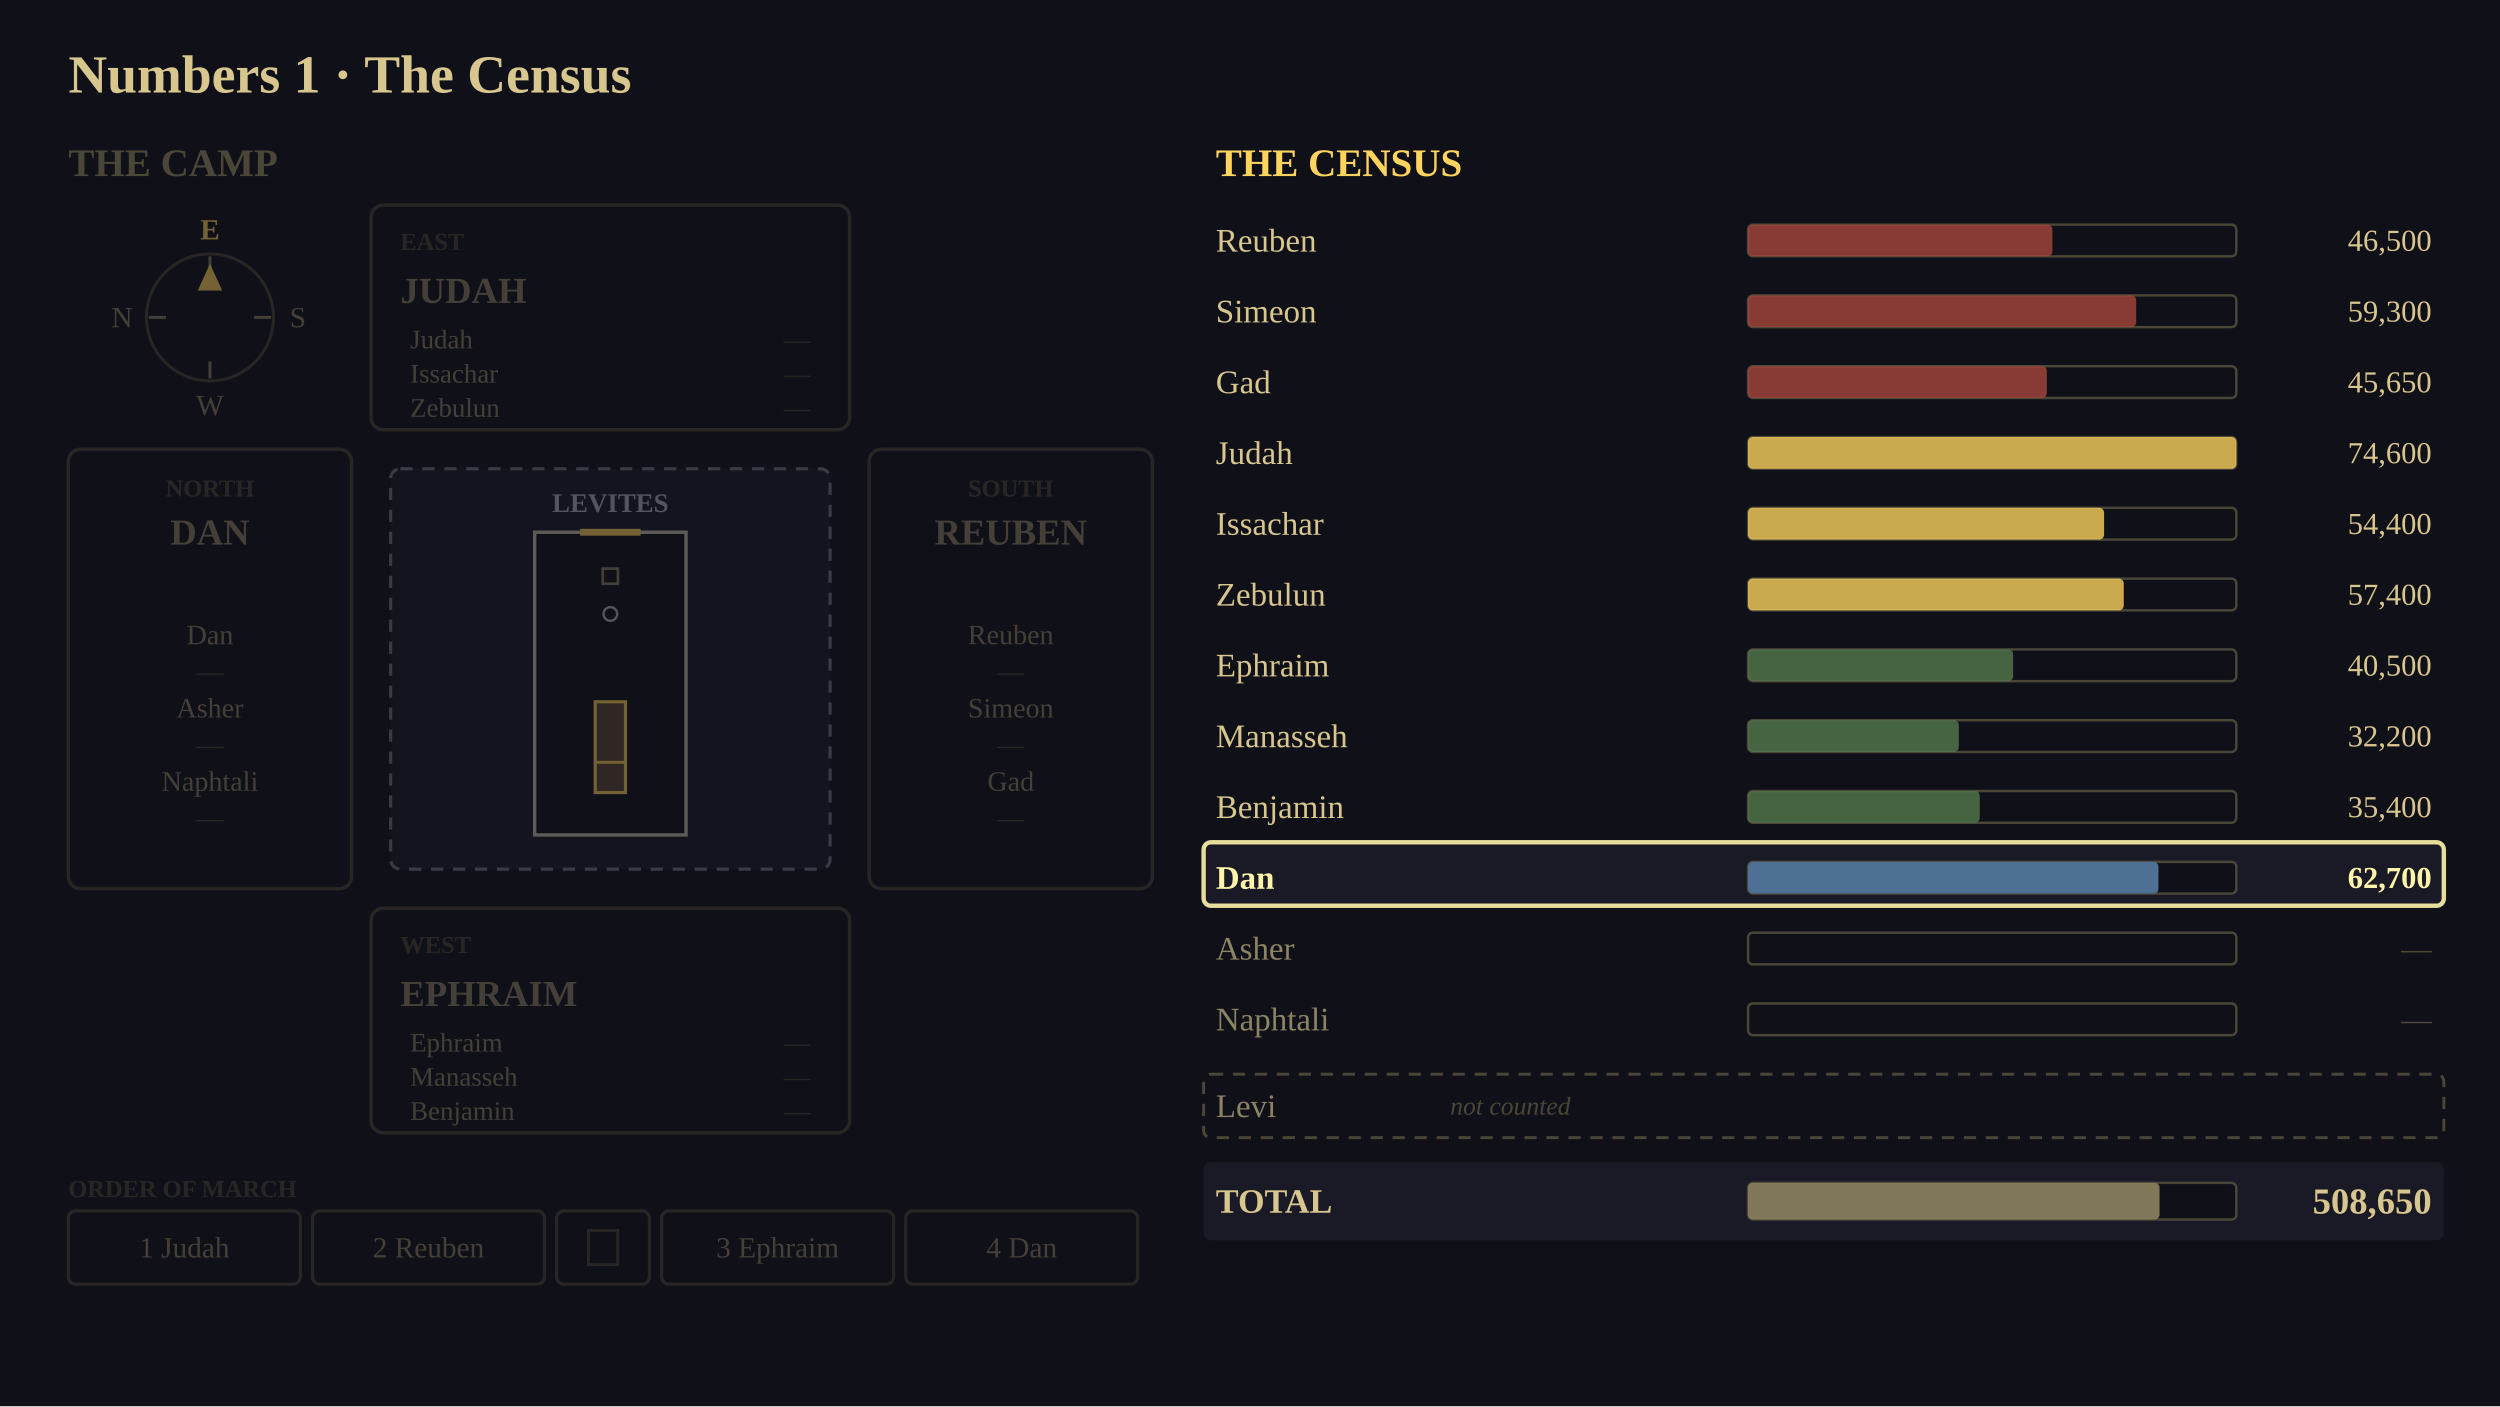
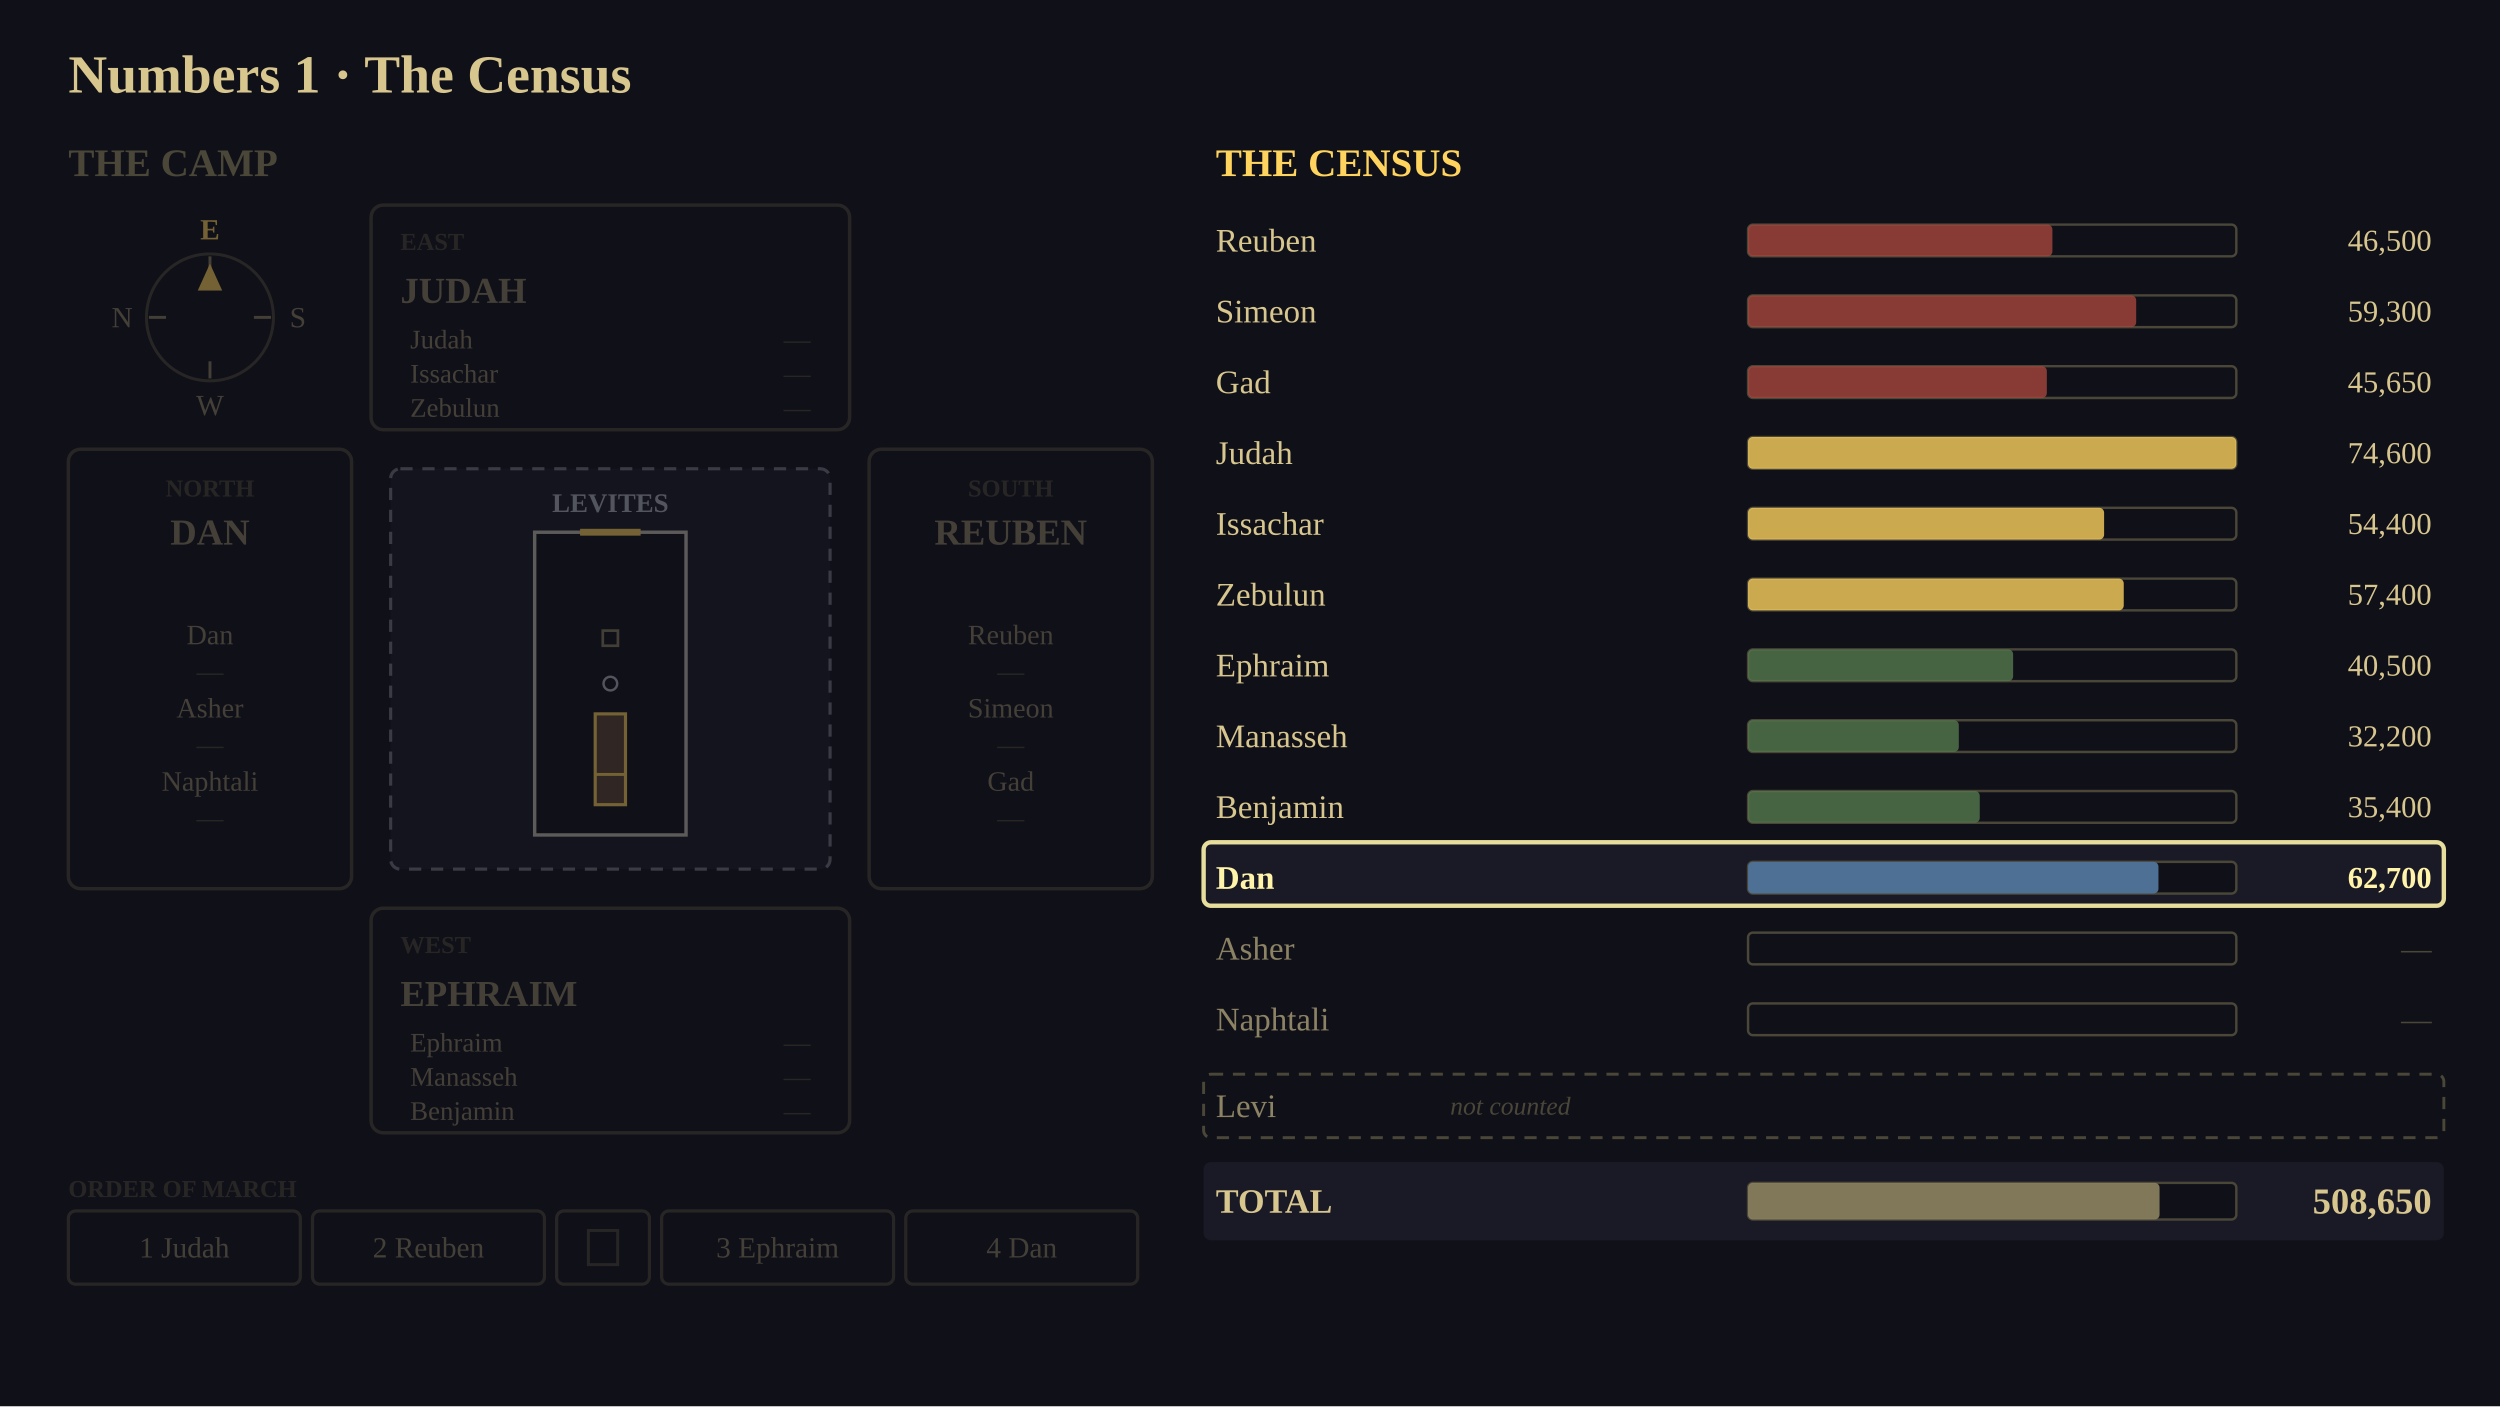
<svg xmlns="http://www.w3.org/2000/svg" viewBox="0 0 1024 576" width="1024" height="576" font-family="Georgia, 'Times New Roman', serif">
  <rect x="0" y="0" width="1024" height="576" fill="rgb(16,16,24)" />
  <text x="28" y="24" font-size="22" text-anchor="start" dominant-baseline="text-before-edge" fill="rgb(216,198,143)" font-family="Georgia, 'Times New Roman', serif" font-weight="bold">Numbers 1 · The Census</text>
  <text x="28" y="62" font-size="16" text-anchor="start" dominant-baseline="text-before-edge" fill="rgb(74,70,56)" font-family="Georgia, 'Times New Roman', serif" font-weight="bold">THE CAMP</text>
  <g opacity="0.42">
    <circle cx="86" cy="130" r="26" fill="none" stroke="rgb(74,70,56)" stroke-width="1.2" />
    <line x1="86" y1="112" x2="86" y2="105" stroke="rgb(138,129,95)" stroke-width="1.2" />
    <text x="86" y="94" font-size="12" text-anchor="middle" dominant-baseline="central" fill="rgb(255,212,94)" font-family="Georgia, 'Times New Roman', serif" font-weight="bold">E</text>
    <line x1="86" y1="148" x2="86" y2="155" stroke="rgb(138,129,95)" stroke-width="1.2" />
    <text x="86" y="166" font-size="12" text-anchor="middle" dominant-baseline="central" fill="rgb(140,130,100)" font-family="Georgia, 'Times New Roman', serif">W</text>
    <line x1="68" y1="130" x2="61" y2="130" stroke="rgb(138,129,95)" stroke-width="1.2" />
    <text x="50" y="130" font-size="12" text-anchor="middle" dominant-baseline="central" fill="rgb(140,130,100)" font-family="Georgia, 'Times New Roman', serif">N</text>
    <line x1="104" y1="130" x2="111" y2="130" stroke="rgb(138,129,95)" stroke-width="1.2" />
    <text x="122" y="130" font-size="12" text-anchor="middle" dominant-baseline="central" fill="rgb(140,130,100)" font-family="Georgia, 'Times New Roman', serif">S</text>
    <polygon points="86,108 81,119 91,119" fill="rgb(255,212,94)" />
    <rect x="152" y="84" width="196" height="92" rx="5" fill="rgb(16,16,24)" stroke="rgb(74,70,56)" stroke-width="1.4" />
    <text x="164" y="99" font-size="10" text-anchor="start" dominant-baseline="central" fill="rgb(74,70,56)" font-family="Georgia, 'Times New Roman', serif" font-weight="bold">EAST</text>
    <text x="164" y="119" font-size="15" text-anchor="start" dominant-baseline="central" fill="rgb(140,130,100)" font-family="Georgia, 'Times New Roman', serif" font-weight="bold">JUDAH</text>
    <text x="168" y="139" font-size="11" text-anchor="start" dominant-baseline="central" fill="rgb(140,130,100)" font-family="Georgia, 'Times New Roman', serif">Judah</text>
    <text x="332" y="139" font-size="11" text-anchor="end" dominant-baseline="central" fill="rgb(74,70,56)" font-family="Georgia, 'Times New Roman', serif">—</text>
    <text x="168" y="153" font-size="11" text-anchor="start" dominant-baseline="central" fill="rgb(140,130,100)" font-family="Georgia, 'Times New Roman', serif">Issachar</text>
    <text x="332" y="153" font-size="11" text-anchor="end" dominant-baseline="central" fill="rgb(74,70,56)" font-family="Georgia, 'Times New Roman', serif">—</text>
    <text x="168" y="167" font-size="11" text-anchor="start" dominant-baseline="central" fill="rgb(140,130,100)" font-family="Georgia, 'Times New Roman', serif">Zebulun</text>
    <text x="332" y="167" font-size="11" text-anchor="end" dominant-baseline="central" fill="rgb(74,70,56)" font-family="Georgia, 'Times New Roman', serif">—</text>
    <rect x="152" y="372" width="196" height="92" rx="5" fill="rgb(16,16,24)" stroke="rgb(74,70,56)" stroke-width="1.4" />
    <text x="164" y="387" font-size="10" text-anchor="start" dominant-baseline="central" fill="rgb(74,70,56)" font-family="Georgia, 'Times New Roman', serif" font-weight="bold">WEST</text>
    <text x="164" y="407" font-size="15" text-anchor="start" dominant-baseline="central" fill="rgb(140,130,100)" font-family="Georgia, 'Times New Roman', serif" font-weight="bold">EPHRAIM</text>
    <text x="168" y="427" font-size="11" text-anchor="start" dominant-baseline="central" fill="rgb(140,130,100)" font-family="Georgia, 'Times New Roman', serif">Ephraim</text>
    <text x="332" y="427" font-size="11" text-anchor="end" dominant-baseline="central" fill="rgb(74,70,56)" font-family="Georgia, 'Times New Roman', serif">—</text>
    <text x="168" y="441" font-size="11" text-anchor="start" dominant-baseline="central" fill="rgb(140,130,100)" font-family="Georgia, 'Times New Roman', serif">Manasseh</text>
    <text x="332" y="441" font-size="11" text-anchor="end" dominant-baseline="central" fill="rgb(74,70,56)" font-family="Georgia, 'Times New Roman', serif">—</text>
    <text x="168" y="455" font-size="11" text-anchor="start" dominant-baseline="central" fill="rgb(140,130,100)" font-family="Georgia, 'Times New Roman', serif">Benjamin</text>
    <text x="332" y="455" font-size="11" text-anchor="end" dominant-baseline="central" fill="rgb(74,70,56)" font-family="Georgia, 'Times New Roman', serif">—</text>
    <rect x="28" y="184" width="116" height="180" rx="5" fill="rgb(16,16,24)" stroke="rgb(74,70,56)" stroke-width="1.4" />
    <text x="86" y="200" font-size="10" text-anchor="middle" dominant-baseline="central" fill="rgb(74,70,56)" font-family="Georgia, 'Times New Roman', serif" font-weight="bold">NORTH</text>
    <text x="86" y="218" font-size="15" text-anchor="middle" dominant-baseline="central" fill="rgb(140,130,100)" font-family="Georgia, 'Times New Roman', serif" font-weight="bold">DAN</text>
    <text x="86" y="260" font-size="11.5" text-anchor="middle" dominant-baseline="central" fill="rgb(140,130,100)" font-family="Georgia, 'Times New Roman', serif">Dan</text>
    <text x="86" y="275" font-size="11" text-anchor="middle" dominant-baseline="central" fill="rgb(74,70,56)" font-family="Georgia, 'Times New Roman', serif">—</text>
    <text x="86" y="290" font-size="11.5" text-anchor="middle" dominant-baseline="central" fill="rgb(140,130,100)" font-family="Georgia, 'Times New Roman', serif">Asher</text>
    <text x="86" y="305" font-size="11" text-anchor="middle" dominant-baseline="central" fill="rgb(74,70,56)" font-family="Georgia, 'Times New Roman', serif">—</text>
    <text x="86" y="320" font-size="11.5" text-anchor="middle" dominant-baseline="central" fill="rgb(140,130,100)" font-family="Georgia, 'Times New Roman', serif">Naphtali</text>
    <text x="86" y="335" font-size="11" text-anchor="middle" dominant-baseline="central" fill="rgb(74,70,56)" font-family="Georgia, 'Times New Roman', serif">—</text>
    <rect x="356" y="184" width="116" height="180" rx="5" fill="rgb(16,16,24)" stroke="rgb(74,70,56)" stroke-width="1.4" />
    <text x="414" y="200" font-size="10" text-anchor="middle" dominant-baseline="central" fill="rgb(74,70,56)" font-family="Georgia, 'Times New Roman', serif" font-weight="bold">SOUTH</text>
    <text x="414" y="218" font-size="15" text-anchor="middle" dominant-baseline="central" fill="rgb(140,130,100)" font-family="Georgia, 'Times New Roman', serif" font-weight="bold">REUBEN</text>
    <text x="414" y="260" font-size="11.5" text-anchor="middle" dominant-baseline="central" fill="rgb(140,130,100)" font-family="Georgia, 'Times New Roman', serif">Reuben</text>
    <text x="414" y="275" font-size="11" text-anchor="middle" dominant-baseline="central" fill="rgb(74,70,56)" font-family="Georgia, 'Times New Roman', serif">—</text>
    <text x="414" y="290" font-size="11.5" text-anchor="middle" dominant-baseline="central" fill="rgb(140,130,100)" font-family="Georgia, 'Times New Roman', serif">Simeon</text>
    <text x="414" y="305" font-size="11" text-anchor="middle" dominant-baseline="central" fill="rgb(74,70,56)" font-family="Georgia, 'Times New Roman', serif">—</text>
    <text x="414" y="320" font-size="11.5" text-anchor="middle" dominant-baseline="central" fill="rgb(140,130,100)" font-family="Georgia, 'Times New Roman', serif">Gad</text>
    <text x="414" y="335" font-size="11" text-anchor="middle" dominant-baseline="central" fill="rgb(74,70,56)" font-family="Georgia, 'Times New Roman', serif">—</text>
    <rect x="160" y="192" width="180" height="164" rx="4" fill="rgb(26,26,38)" />
    <rect x="160" y="192" width="180" height="164" rx="4" fill="none" stroke="rgb(176, 180, 190)" stroke-width="1.3" stroke-opacity="0.6" stroke-dasharray="5 4" />
    <text x="250" y="206" font-size="11" text-anchor="middle" dominant-baseline="central" fill="rgb(176,180,190)" font-family="Georgia, 'Times New Roman', serif" font-weight="bold">LEVITES</text>
    <rect x="219" y="218" width="62" height="124" fill="rgb(16,16,24)" stroke="rgb(200,196,178)" stroke-width="1.4" />
    <line x1="237.6" y1="218" x2="262.4" y2="218" stroke="rgb(255,212,94)" stroke-width="2.8" />
-     <rect x="246.9" y="232.88" width="6.2" height="6.2" fill="none" stroke="rgb(138,129,95)" stroke-width="1.1" />
-     <circle cx="250" cy="251.48" r="2.8" fill="none" stroke="rgb(176,180,190)" stroke-width="1" />
-     <rect x="243.8" y="287.44" width="12.4" height="37.2" fill="rgb(120,88,58)" fill-opacity="0.745" stroke="rgb(255,212,94)" stroke-width="1.3" />
-     <line x1="243.8" y1="312.24" x2="256.2" y2="312.24" stroke="rgb(255,212,94)" stroke-width="1.2" />
+     <rect x="246.9" y="258.3" width="6.2" height="6.2" fill="none" stroke="rgb(138,129,95)" stroke-width="1.1" />
+     <circle cx="250" cy="280" r="2.8" fill="none" stroke="rgb(176,180,190)" stroke-width="1" />
+     <rect x="243.8" y="292.4" width="12.4" height="37.2" fill="rgb(120,88,58)" fill-opacity="0.745" stroke="rgb(255,212,94)" stroke-width="1.3" />
+     <line x1="243.8" y1="317.2" x2="256.2" y2="317.2" stroke="rgb(255,212,94)" stroke-width="1.2" />
    <text x="28" y="484" font-size="10" text-anchor="start" dominant-baseline="text-before-edge" fill="rgb(74,70,56)" font-family="Georgia, 'Times New Roman', serif" font-weight="bold">ORDER OF MARCH</text>
    <rect x="28" y="496" width="95" height="30" rx="3" fill="rgb(16,16,24)" stroke="rgb(74,70,56)" stroke-width="1.3" />
    <text x="75.5" y="511" font-size="12" text-anchor="middle" dominant-baseline="central" fill="rgb(140,130,100)" font-family="Georgia, 'Times New Roman', serif">1  Judah</text>
    <rect x="128" y="496" width="95" height="30" rx="3" fill="rgb(16,16,24)" stroke="rgb(74,70,56)" stroke-width="1.3" />
    <text x="175.5" y="511" font-size="12" text-anchor="middle" dominant-baseline="central" fill="rgb(140,130,100)" font-family="Georgia, 'Times New Roman', serif">2  Reuben</text>
    <rect x="271" y="496" width="95" height="30" rx="3" fill="rgb(16,16,24)" stroke="rgb(74,70,56)" stroke-width="1.3" />
    <text x="318.5" y="511" font-size="12" text-anchor="middle" dominant-baseline="central" fill="rgb(140,130,100)" font-family="Georgia, 'Times New Roman', serif">3  Ephraim</text>
    <rect x="371" y="496" width="95" height="30" rx="3" fill="rgb(16,16,24)" stroke="rgb(74,70,56)" stroke-width="1.3" />
    <text x="418.5" y="511" font-size="12" text-anchor="middle" dominant-baseline="central" fill="rgb(140,130,100)" font-family="Georgia, 'Times New Roman', serif">4  Dan</text>
    <rect x="228" y="496" width="38" height="30" rx="3" fill="rgb(16,16,24)" stroke="rgb(74,70,56)" stroke-width="1.3" />
    <rect x="241" y="504" width="12" height="14" fill="none" stroke="rgb(74,70,56)" stroke-width="1.2" />
  </g>
  <text x="498" y="62" font-size="16" text-anchor="start" dominant-baseline="text-before-edge" fill="rgb(255,212,94)" font-family="Georgia, 'Times New Roman', serif" font-weight="bold">THE CENSUS</text>
  <text x="498" y="98.5" font-size="13.5" text-anchor="start" dominant-baseline="central" fill="rgb(216,198,143)" font-family="Georgia, 'Times New Roman', serif">Reuben</text>
  <rect x="716" y="92" width="200" height="13" rx="2" fill="rgb(16,16,24)" stroke="rgb(74,70,56)" stroke-width="1" />
  <rect x="716" y="92" width="124.66" height="13" rx="2" fill="rgb(170,70,60)" fill-opacity="0.784" />
  <text x="996" y="98.5" font-size="12.5" text-anchor="end" dominant-baseline="central" fill="rgb(216,198,143)" font-family="Georgia, 'Times New Roman', serif">46,500</text>
  <text x="498" y="127.5" font-size="13.5" text-anchor="start" dominant-baseline="central" fill="rgb(216,198,143)" font-family="Georgia, 'Times New Roman', serif">Simeon</text>
  <rect x="716" y="121" width="200" height="13" rx="2" fill="rgb(16,16,24)" stroke="rgb(74,70,56)" stroke-width="1" />
  <rect x="716" y="121" width="158.98" height="13" rx="2" fill="rgb(170,70,60)" fill-opacity="0.784" />
  <text x="996" y="127.5" font-size="12.5" text-anchor="end" dominant-baseline="central" fill="rgb(216,198,143)" font-family="Georgia, 'Times New Roman', serif">59,300</text>
  <text x="498" y="156.5" font-size="13.5" text-anchor="start" dominant-baseline="central" fill="rgb(216,198,143)" font-family="Georgia, 'Times New Roman', serif">Gad</text>
  <rect x="716" y="150" width="200" height="13" rx="2" fill="rgb(16,16,24)" stroke="rgb(74,70,56)" stroke-width="1" />
  <rect x="716" y="150" width="122.39" height="13" rx="2" fill="rgb(170,70,60)" fill-opacity="0.784" />
  <text x="996" y="156.5" font-size="12.5" text-anchor="end" dominant-baseline="central" fill="rgb(216,198,143)" font-family="Georgia, 'Times New Roman', serif">45,650</text>
  <text x="498" y="185.5" font-size="13.5" text-anchor="start" dominant-baseline="central" fill="rgb(216,198,143)" font-family="Georgia, 'Times New Roman', serif">Judah</text>
  <rect x="716" y="179" width="200" height="13" rx="2" fill="rgb(16,16,24)" stroke="rgb(74,70,56)" stroke-width="1" />
  <rect x="716" y="179" width="200" height="13" rx="2" fill="rgb(255,212,94)" fill-opacity="0.784" />
  <text x="996" y="185.5" font-size="12.5" text-anchor="end" dominant-baseline="central" fill="rgb(216,198,143)" font-family="Georgia, 'Times New Roman', serif">74,600</text>
  <text x="498" y="214.5" font-size="13.5" text-anchor="start" dominant-baseline="central" fill="rgb(216,198,143)" font-family="Georgia, 'Times New Roman', serif">Issachar</text>
  <rect x="716" y="208" width="200" height="13" rx="2" fill="rgb(16,16,24)" stroke="rgb(74,70,56)" stroke-width="1" />
  <rect x="716" y="208" width="145.84" height="13" rx="2" fill="rgb(255,212,94)" fill-opacity="0.784" />
  <text x="996" y="214.5" font-size="12.5" text-anchor="end" dominant-baseline="central" fill="rgb(216,198,143)" font-family="Georgia, 'Times New Roman', serif">54,400</text>
  <text x="498" y="243.5" font-size="13.5" text-anchor="start" dominant-baseline="central" fill="rgb(216,198,143)" font-family="Georgia, 'Times New Roman', serif">Zebulun</text>
  <rect x="716" y="237" width="200" height="13" rx="2" fill="rgb(16,16,24)" stroke="rgb(74,70,56)" stroke-width="1" />
  <rect x="716" y="237" width="153.89" height="13" rx="2" fill="rgb(255,212,94)" fill-opacity="0.784" />
  <text x="996" y="243.5" font-size="12.5" text-anchor="end" dominant-baseline="central" fill="rgb(216,198,143)" font-family="Georgia, 'Times New Roman', serif">57,400</text>
  <text x="498" y="272.5" font-size="13.5" text-anchor="start" dominant-baseline="central" fill="rgb(216,198,143)" font-family="Georgia, 'Times New Roman', serif">Ephraim</text>
  <rect x="716" y="266" width="200" height="13" rx="2" fill="rgb(16,16,24)" stroke="rgb(74,70,56)" stroke-width="1" />
  <rect x="716" y="266" width="108.58" height="13" rx="2" fill="rgb(86,122,78)" fill-opacity="0.784" />
  <text x="996" y="272.5" font-size="12.5" text-anchor="end" dominant-baseline="central" fill="rgb(216,198,143)" font-family="Georgia, 'Times New Roman', serif">40,500</text>
  <text x="498" y="301.5" font-size="13.5" text-anchor="start" dominant-baseline="central" fill="rgb(216,198,143)" font-family="Georgia, 'Times New Roman', serif">Manasseh</text>
  <rect x="716" y="295" width="200" height="13" rx="2" fill="rgb(16,16,24)" stroke="rgb(74,70,56)" stroke-width="1" />
  <rect x="716" y="295" width="86.33" height="13" rx="2" fill="rgb(86,122,78)" fill-opacity="0.784" />
  <text x="996" y="301.5" font-size="12.5" text-anchor="end" dominant-baseline="central" fill="rgb(216,198,143)" font-family="Georgia, 'Times New Roman', serif">32,200</text>
  <text x="498" y="330.5" font-size="13.5" text-anchor="start" dominant-baseline="central" fill="rgb(216,198,143)" font-family="Georgia, 'Times New Roman', serif">Benjamin</text>
  <rect x="716" y="324" width="200" height="13" rx="2" fill="rgb(16,16,24)" stroke="rgb(74,70,56)" stroke-width="1" />
  <rect x="716" y="324" width="94.91" height="13" rx="2" fill="rgb(86,122,78)" fill-opacity="0.784" />
  <text x="996" y="330.5" font-size="12.5" text-anchor="end" dominant-baseline="central" fill="rgb(216,198,143)" font-family="Georgia, 'Times New Roman', serif">35,400</text>
  <rect x="493" y="345" width="508" height="26" rx="3" fill="rgb(26,26,38)" />
  <rect x="493" y="345" width="508" height="26" rx="3" fill="none" stroke="rgb(255,244,170)" stroke-width="1.8" stroke-opacity="0.898" />
  <text x="498" y="359.5" font-size="13.5" text-anchor="start" dominant-baseline="central" fill="rgb(255,244,170)" font-family="Georgia, 'Times New Roman', serif" font-weight="bold">Dan</text>
  <rect x="716" y="353" width="200" height="13" rx="2" fill="rgb(16,16,24)" stroke="rgb(74,70,56)" stroke-width="1" />
  <rect x="716" y="353" width="168.1" height="13" rx="2" fill="rgb(78,112,148)">
    <animate attributeName="width" values="0;168.1" dur="1.6s" begin="0s" fill="freeze" calcMode="spline" keyTimes="0;1" keySplines="0.42 0 0.58 1" />
  </rect>
  <text x="996" y="359.5" font-size="12.5" text-anchor="end" dominant-baseline="central" fill="rgb(255,244,170)" font-family="Georgia, 'Times New Roman', serif" font-weight="bold">62,700</text>
  <text x="498" y="388.5" font-size="13.5" text-anchor="start" dominant-baseline="central" fill="rgb(140,130,100)" font-family="Georgia, 'Times New Roman', serif">Asher</text>
  <rect x="716" y="382" width="200" height="13" rx="2" fill="rgb(16,16,24)" stroke="rgb(74,70,56)" stroke-width="1" />
  <text x="996" y="388.5" font-size="12.5" text-anchor="end" dominant-baseline="central" fill="rgb(74,70,56)" font-family="Georgia, 'Times New Roman', serif">—</text>
  <text x="498" y="417.5" font-size="13.5" text-anchor="start" dominant-baseline="central" fill="rgb(140,130,100)" font-family="Georgia, 'Times New Roman', serif">Naphtali</text>
  <rect x="716" y="411" width="200" height="13" rx="2" fill="rgb(16,16,24)" stroke="rgb(74,70,56)" stroke-width="1" />
  <text x="996" y="417.5" font-size="12.5" text-anchor="end" dominant-baseline="central" fill="rgb(74,70,56)" font-family="Georgia, 'Times New Roman', serif">—</text>
  <rect x="493" y="440" width="508" height="26" rx="3" fill="none" stroke="rgb(74, 70, 56)" stroke-width="1.2" stroke-dasharray="5 4" />
  <text x="498" y="453" font-size="13.5" text-anchor="start" dominant-baseline="central" fill="rgb(140,130,100)" font-family="Georgia, 'Times New Roman', serif">Levi</text>
  <text x="594" y="453" font-size="10.5" text-anchor="start" dominant-baseline="central" fill="rgb(74,70,56)" font-family="Georgia, 'Times New Roman', serif" font-style="italic">not counted</text>
  <rect x="493" y="476" width="508" height="32" rx="3" fill="rgb(26,26,38)" />
  <text x="498" y="492" font-size="14" text-anchor="start" dominant-baseline="central" fill="rgb(216,198,143)" font-family="Georgia, 'Times New Roman', serif" font-weight="bold">TOTAL</text>
  <rect x="716" y="484.5" width="200" height="15" rx="2" fill="rgb(16,16,24)" stroke="rgb(74,70,56)" stroke-width="1" />
  <rect x="716" y="484.5" width="168.55" height="15" rx="2" fill="rgb(138,129,95)" fill-opacity="0.922">
    <animate attributeName="width" values="147.78;168.55" dur="1.6s" begin="0s" fill="freeze" calcMode="spline" keyTimes="0;1" keySplines="0.42 0 0.58 1" />
  </rect>
  <text x="996" y="492" font-size="15" text-anchor="end" dominant-baseline="central" fill="rgb(216,198,143)" font-family="Georgia, 'Times New Roman', serif" font-weight="bold">508,650</text>
</svg>
